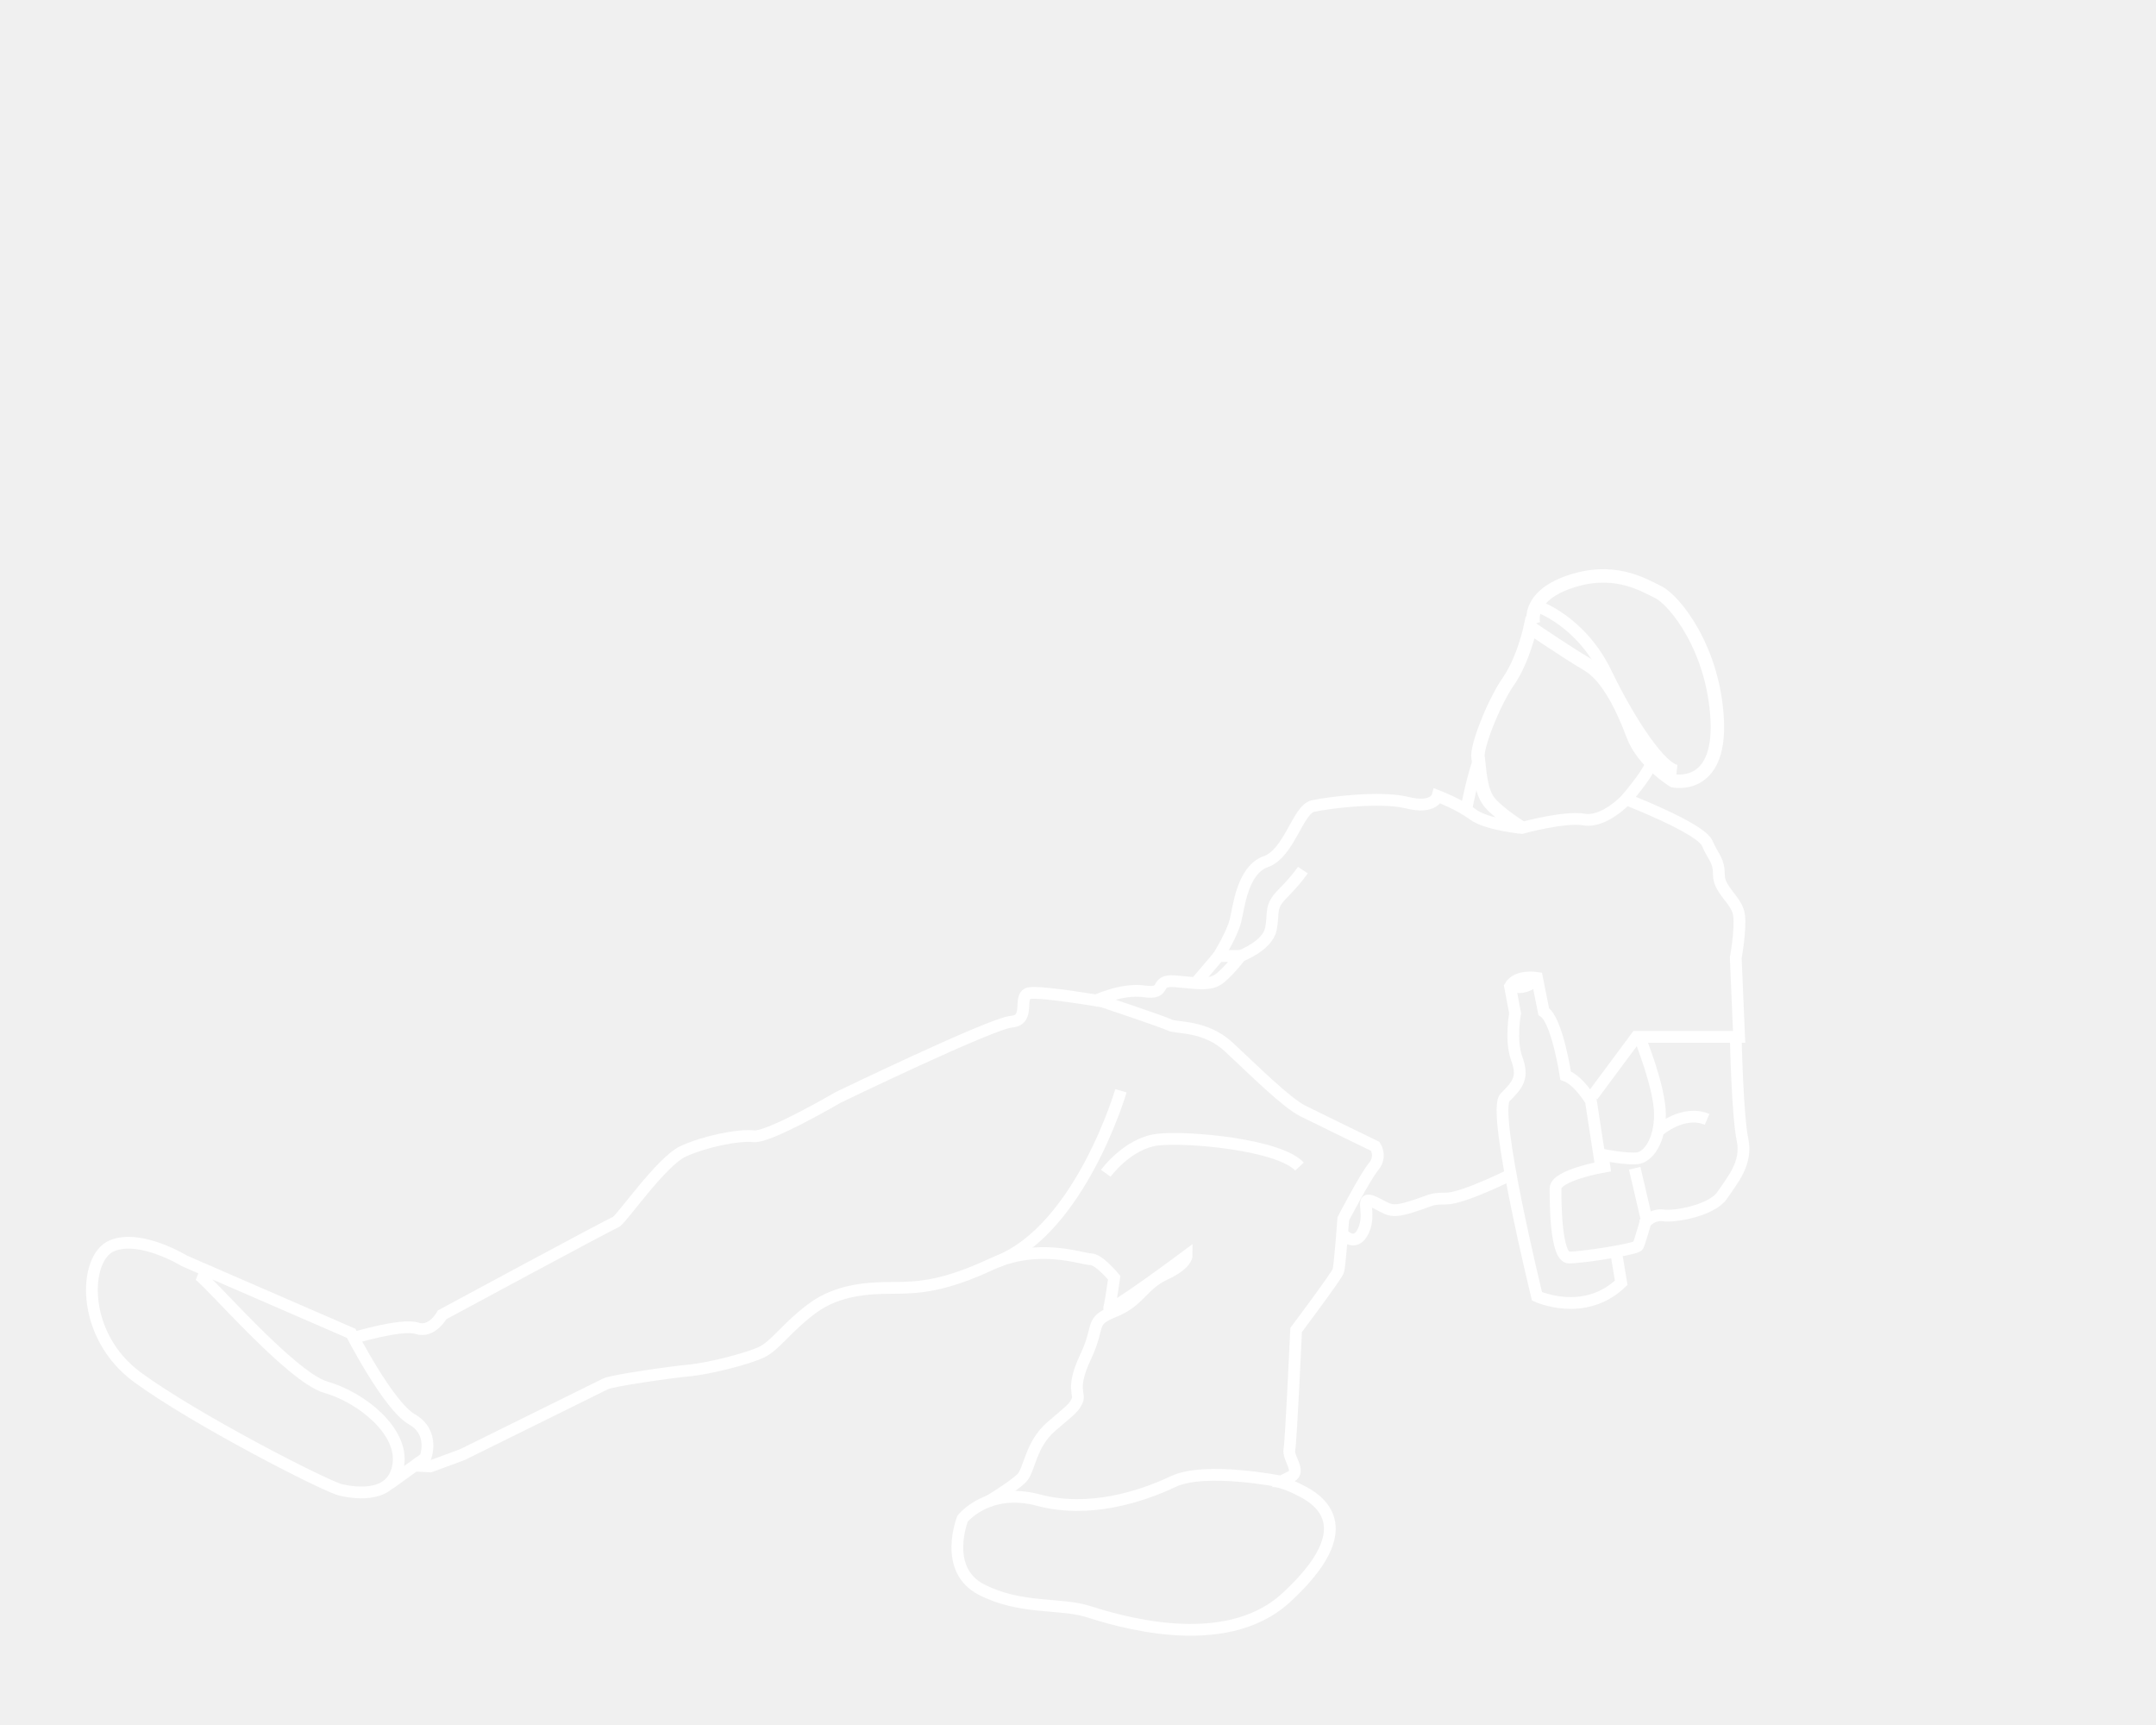
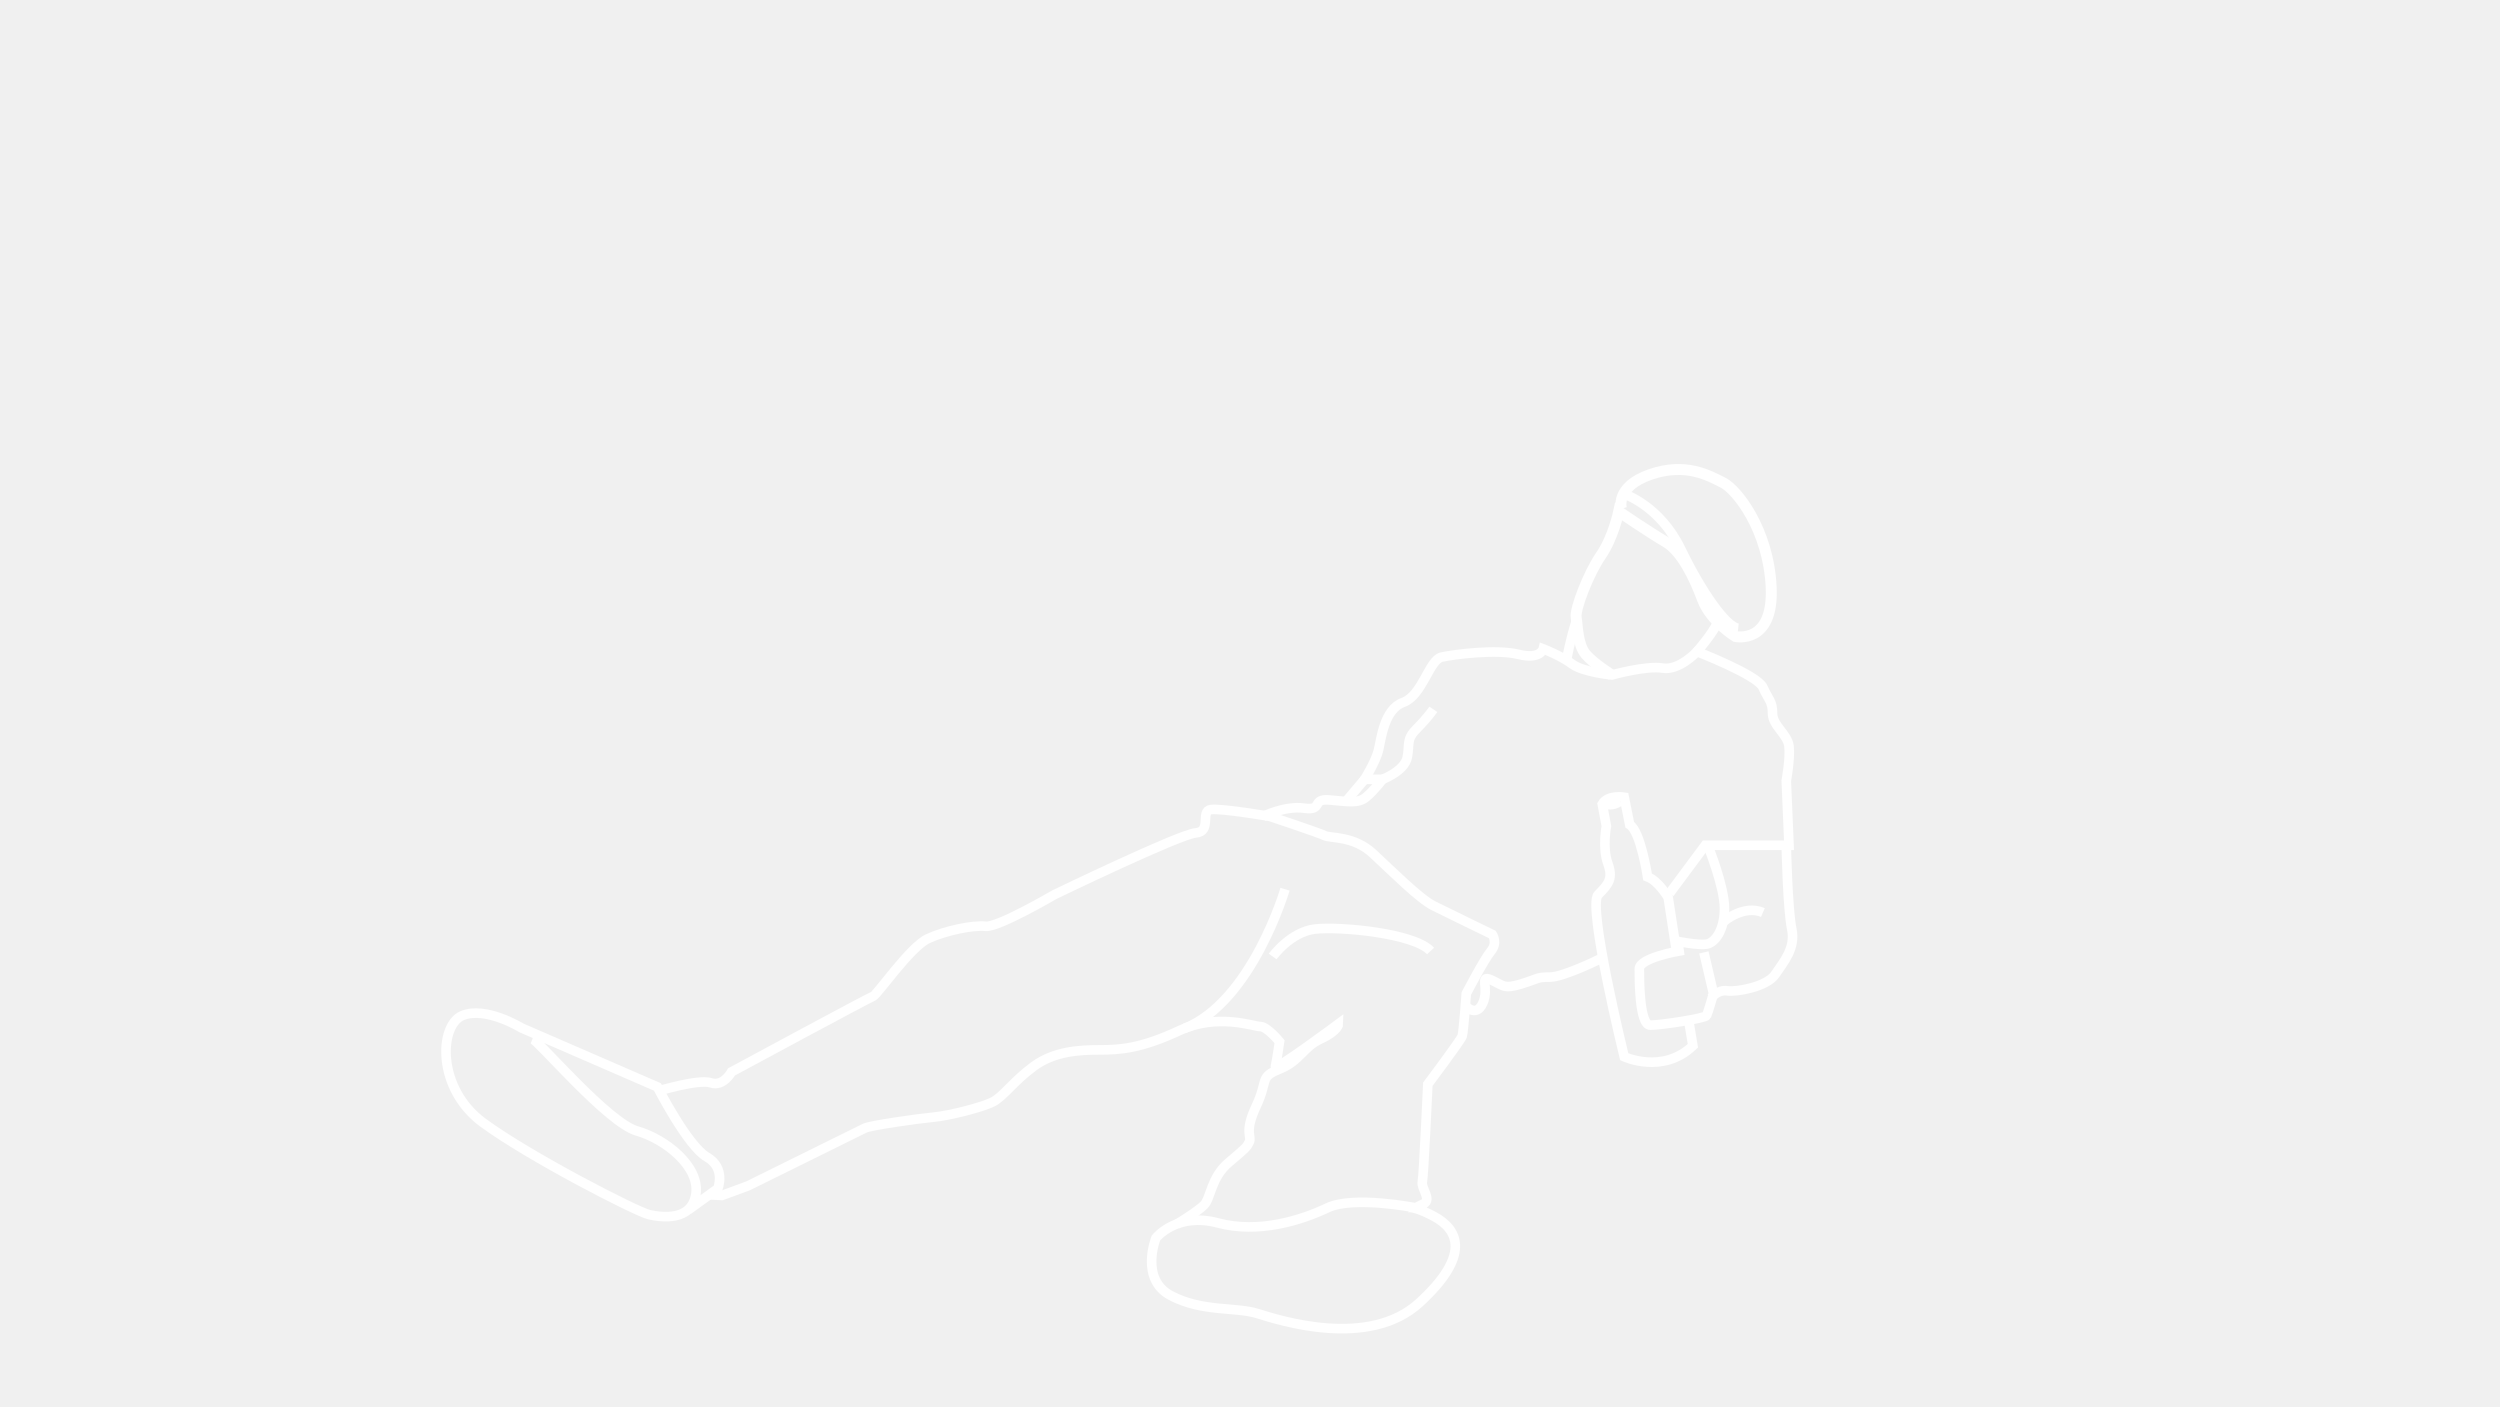
- <svg xmlns="http://www.w3.org/2000/svg" version="1.1" id="Layer_1" x="0px" y="0px" viewBox="0 0 1280 1024" style="enable-background:new 0 0 1280 1024;" xml:space="preserve">
+ <svg xmlns="http://www.w3.org/2000/svg" version="1.1" id="Layer_1" x="0px" y="0px" viewBox="0 0 1280 1024" width="1920" height="1080" style="enable-background:new 0 0 1280 1024;" xml:space="preserve">
  <defs id="defs43" />
  <style type="text/css" id="style2">
	.st0{fill:none;stroke:#000000;stroke-width:3;stroke-miterlimit:10;}
</style>
  <path class="st0" d="M231,881l21.5-15.5c0,0,6-15-8-23s-36-51-36-51l-99-43c0,0-26-16-43-9s-19,53,15,78s112,65,121,67s31,5,34-15  s-22-40-43-46s-71-65-76-67" id="path4" style="stroke-width:7;stroke-miterlimit:10;stroke-dasharray:none;stroke:#ffffff;stroke-opacity:0.968" />
  <path class="st0" d="M209,794.5c0,0,29.5-9,38.5-6s15-8,15-8s100-54,103-55s27-36,40-42s33-10,42-9s50-23,50-23s91-44,103-45  s3-16,11-17s43,5,43,5s36,12,40,14s21,0,35,13s34,33,44,38s43,21,43,21s4,6-1,12s-18,31-18,31s-2,28-3,31s-25,35-25,35s-3,66-4,71  s7,13,1,16s-6,3-6,3s-45-9-64,0s-50,19-80,11s-45,11-45,11s-12,30,11,42s47,8,63,13s81,26,118-8s29-53,10-63s-21-5-21-5" id="path6" style="stroke-width:7;stroke-miterlimit:10;stroke-dasharray:none;stroke:#ffffff;stroke-opacity:0.968" />
  <path class="st0" d="M586.5,891.5c0,0,15-9,20-14s5-20,18-31s13-11,15-15s-4-7,5-26s2-21,17-27s17-16,30-22s13-11,13-11  s-47,35-46,31s3-18,3-18s-9-11-14-11s-31-10-59,3s-43,14-58,14s-33,1-48,12s-22,22-30,26s-32,10-43,11s-46,6-50,8s-85,42-85,42  l-19,7l-10-0.5" id="path8" style="stroke-width:7;stroke-miterlimit:10;stroke-dasharray:none;stroke:#ffffff;stroke-opacity:0.968" />
  <path class="st0" d="M665.5,647.5c0,0-24,82-73.5,101.5" id="path10" style="stroke-width:7;stroke-miterlimit:10;stroke-dasharray:none;stroke:#ffffff;stroke-opacity:0.968" />
  <path class="st0" d="M656.5,696.5c0,0,13-18,31-20s72,3,84,16" id="path12" style="stroke-width:7;stroke-miterlimit:10;stroke-dasharray:none;stroke:#ffffff;stroke-opacity:0.968" />
  <path class="st0" d="M649.5,594.5c0,0,16-8,30-6s5-7,18-6s21,3,27-2s12-13,12-13h-13c0,0,8-13,10-21s4-30,18-35s19-31,28-33  s40-6,56-2s18-4,18-4s13,5,21,11s29,8,29,8s25-7,37-5s25-12,25-12s44,17,48,26s7,10,7,19s11,15,12,24s-2,25-2,25l2,47h-61l-26,35" id="path14" style="stroke-width:7;stroke-miterlimit:10;stroke-dasharray:none;stroke:#ffffff;stroke-opacity:0.968" />
  <path class="st0" d="M796.5,732c0,0,8,9.5,13-1.5s-3-21,6-17s9,7,22,3s11-5,21-5s38-14,38-14" id="path16" style="stroke-width:7;stroke-miterlimit:10;stroke-dasharray:none;stroke:#ffffff;stroke-opacity:0.968" />
  <path class="st0" d="M736.5,567.5c0,0,16-6,18-16s-1-13,7-21s12-14,12-14" id="path18" style="stroke-width:7;stroke-miterlimit:10;stroke-dasharray:none;stroke:#ffffff;stroke-opacity:0.968" />
  <line class="st0" x1="723.5" y1="567.5" x2="709.5" y2="584" id="line20" style="stroke-width:7;stroke-miterlimit:10;stroke-dasharray:none;stroke:#ffffff;stroke-opacity:0.968" />
  <path class="st0" d="M973.5,616c0,0,12,29.5,12,45.5s-7,25-13,26s-21-2-21-2l1,7c0,0-29,5-29,13s0,41,8,41s40-5,41-7s5-16,5-16  l-7-30" id="path22" style="stroke-width:7;stroke-miterlimit:10;stroke-dasharray:none;stroke:#ffffff;stroke-opacity:0.968" />
  <path class="st0" d="M976,726.5c0,0,4.5-6,11.5-5s29-3,35-12s15-19,12-33s-4-60.5-4-60.5" id="path24" style="stroke-width:7;stroke-miterlimit:10;stroke-dasharray:none;stroke:#ffffff;stroke-opacity:0.968" />
  <path class="st0" d="M985,671c0,0,14.5-12.5,28.5-6.5" id="path26" style="stroke-width:7;stroke-miterlimit:10;stroke-dasharray:none;stroke:#ffffff;stroke-opacity:0.968" />
  <path class="st0" d="M870.5,480.5c0,0,3-16,7-28" id="path28" style="stroke-width:7;stroke-miterlimit:10;stroke-dasharray:none;stroke:#ffffff;stroke-opacity:0.968" />
  <path class="st0" d="M903.5,491.5c0,0-13-8-19-15s-6-21-7-27s9-32,18-45s13-32,13-32s22,15,34,22s21,26,27,42s24,27,24,27  s28,6,26-36s-25-71-35-76s-27-15-53-6s-21,25-21,25" id="path30" style="stroke-width:8;stroke-miterlimit:10;stroke-dasharray:none;stroke:#ffffff;stroke-opacity:0.968" />
  <path class="st0" d="M913,360c0,0,25.5,8.5,40.5,39.5s33,57,42,58" id="path32" style="stroke-width:7;stroke-miterlimit:10;stroke-dasharray:none;stroke:#ffffff;stroke-opacity:0.968" />
  <path class="st0" d="M950.5,692.5l-6-39c0,0-7-12-15-15c0,0-5-33-13-38l-4-20c0,0-12-2-16,5l3,16c0,0-3,16,1,27s1,15-7,23  s19,118,19,118s28,13,50-8l-3-18" id="path34" style="stroke-width:7;stroke-miterlimit:10;stroke-dasharray:none;stroke:#ffffff;stroke-opacity:0.968" />
  <path class="st0" d="M899.5,585.5c0,0,4,2,10-2" id="path36" style="stroke-width:7;stroke-miterlimit:10;stroke-dasharray:none;stroke:#ffffff;stroke-opacity:0.968" />
  <path class="st0" d="M965.5,474.5c0,0,12-14,14.5-20.5" id="path38" style="stroke-width:7;stroke-miterlimit:10;stroke-dasharray:none;stroke:#ffffff;stroke-opacity:0.968" />
</svg>
